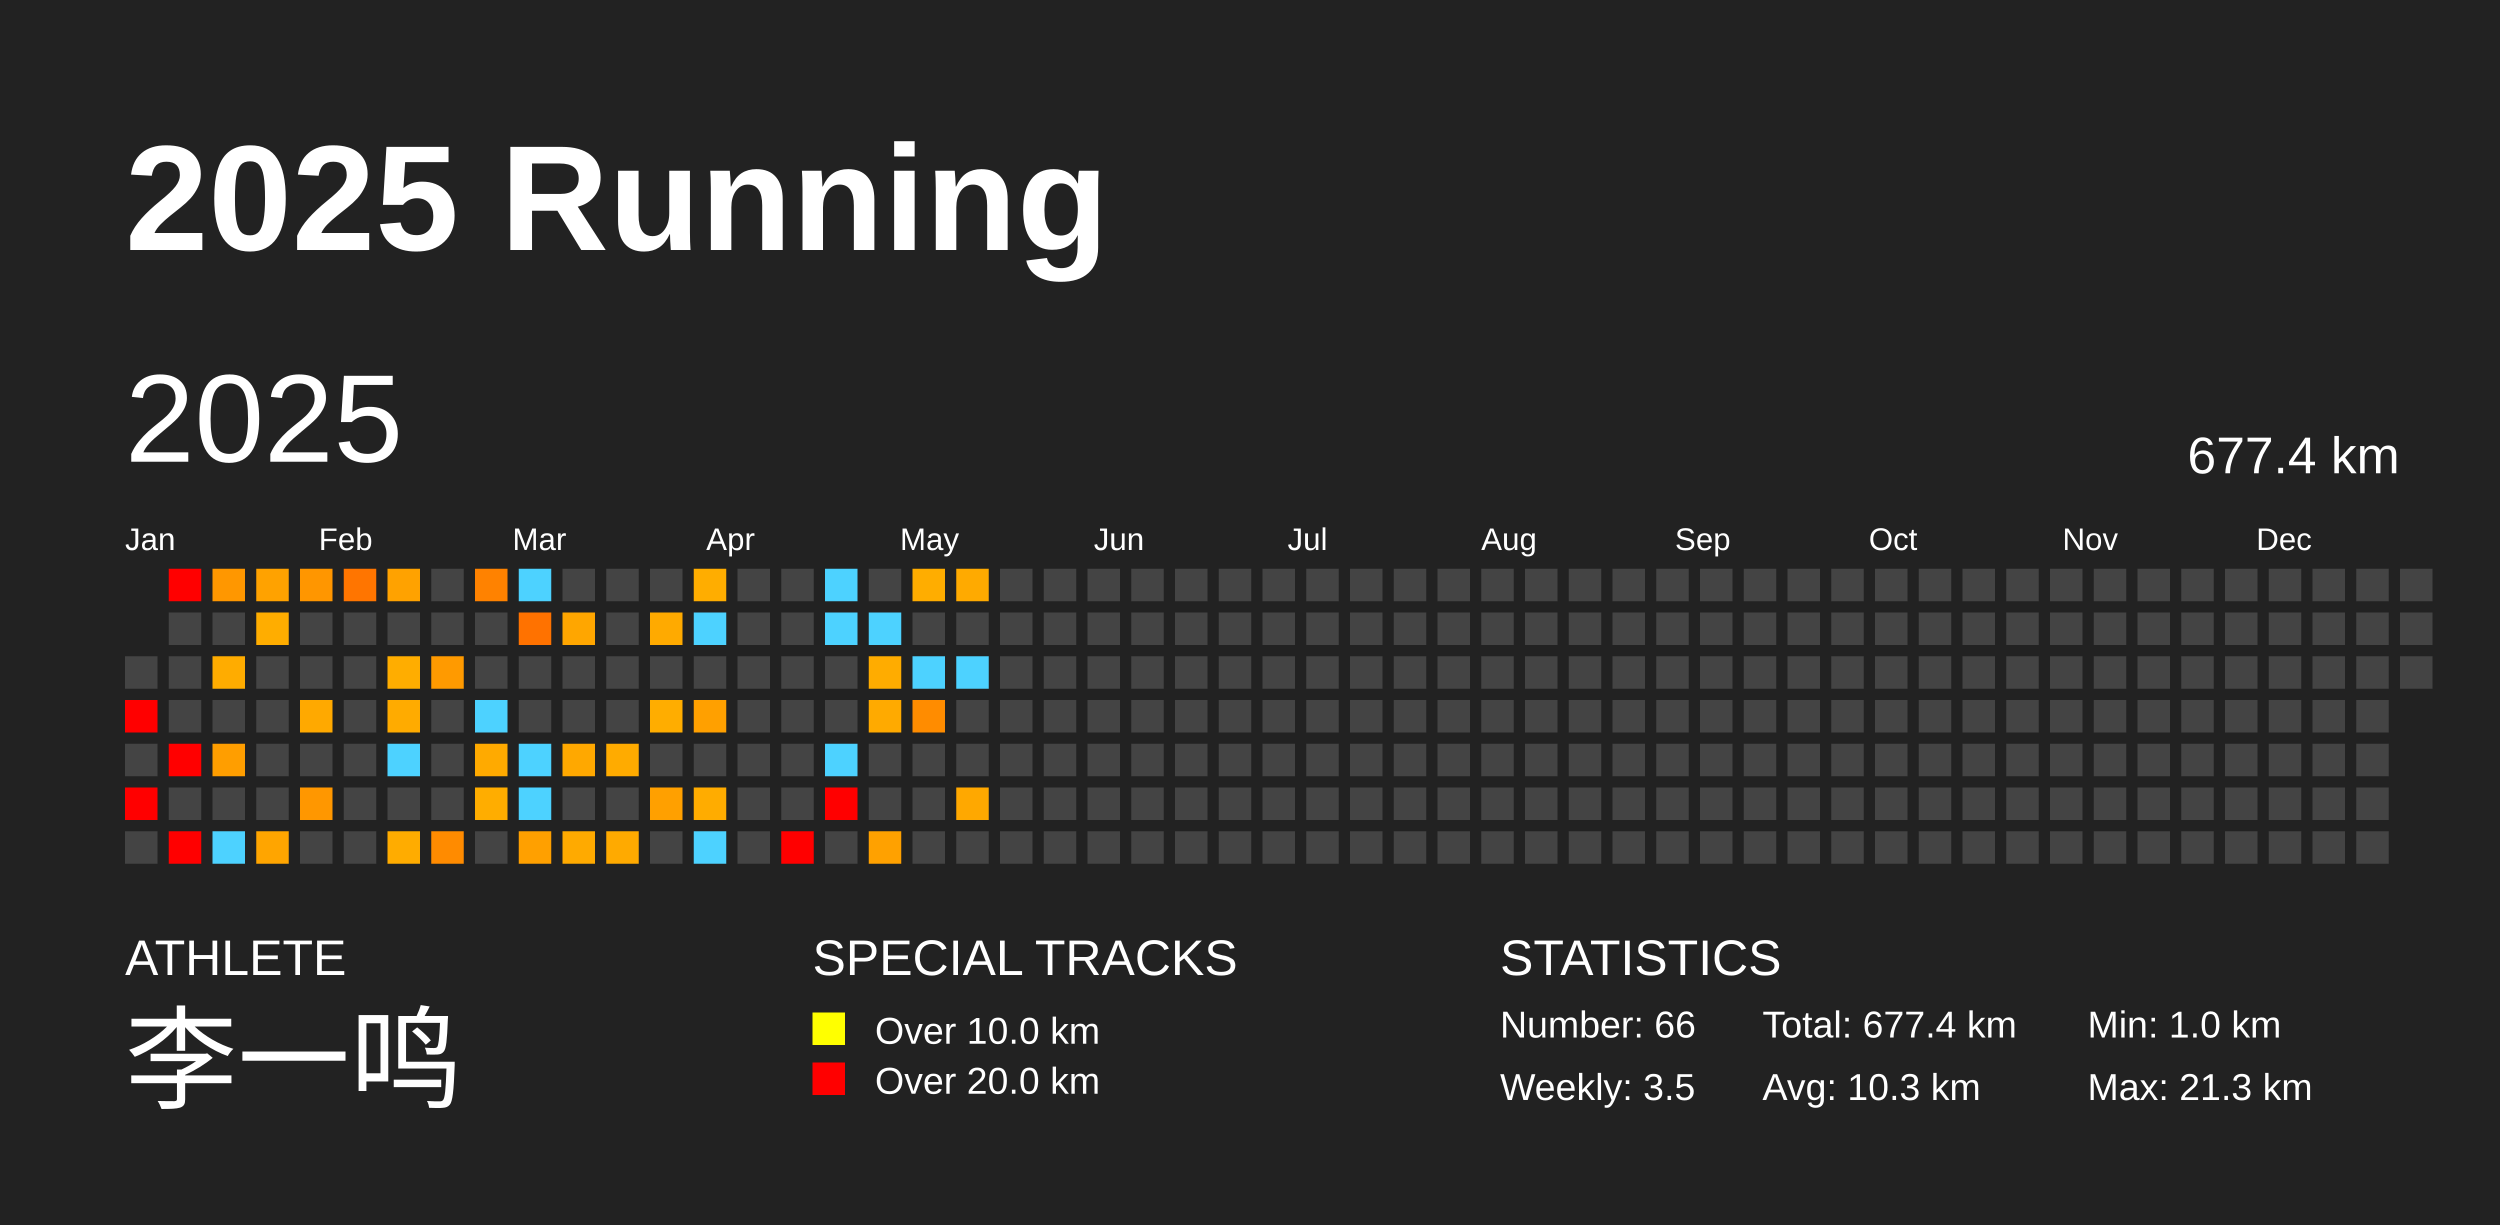
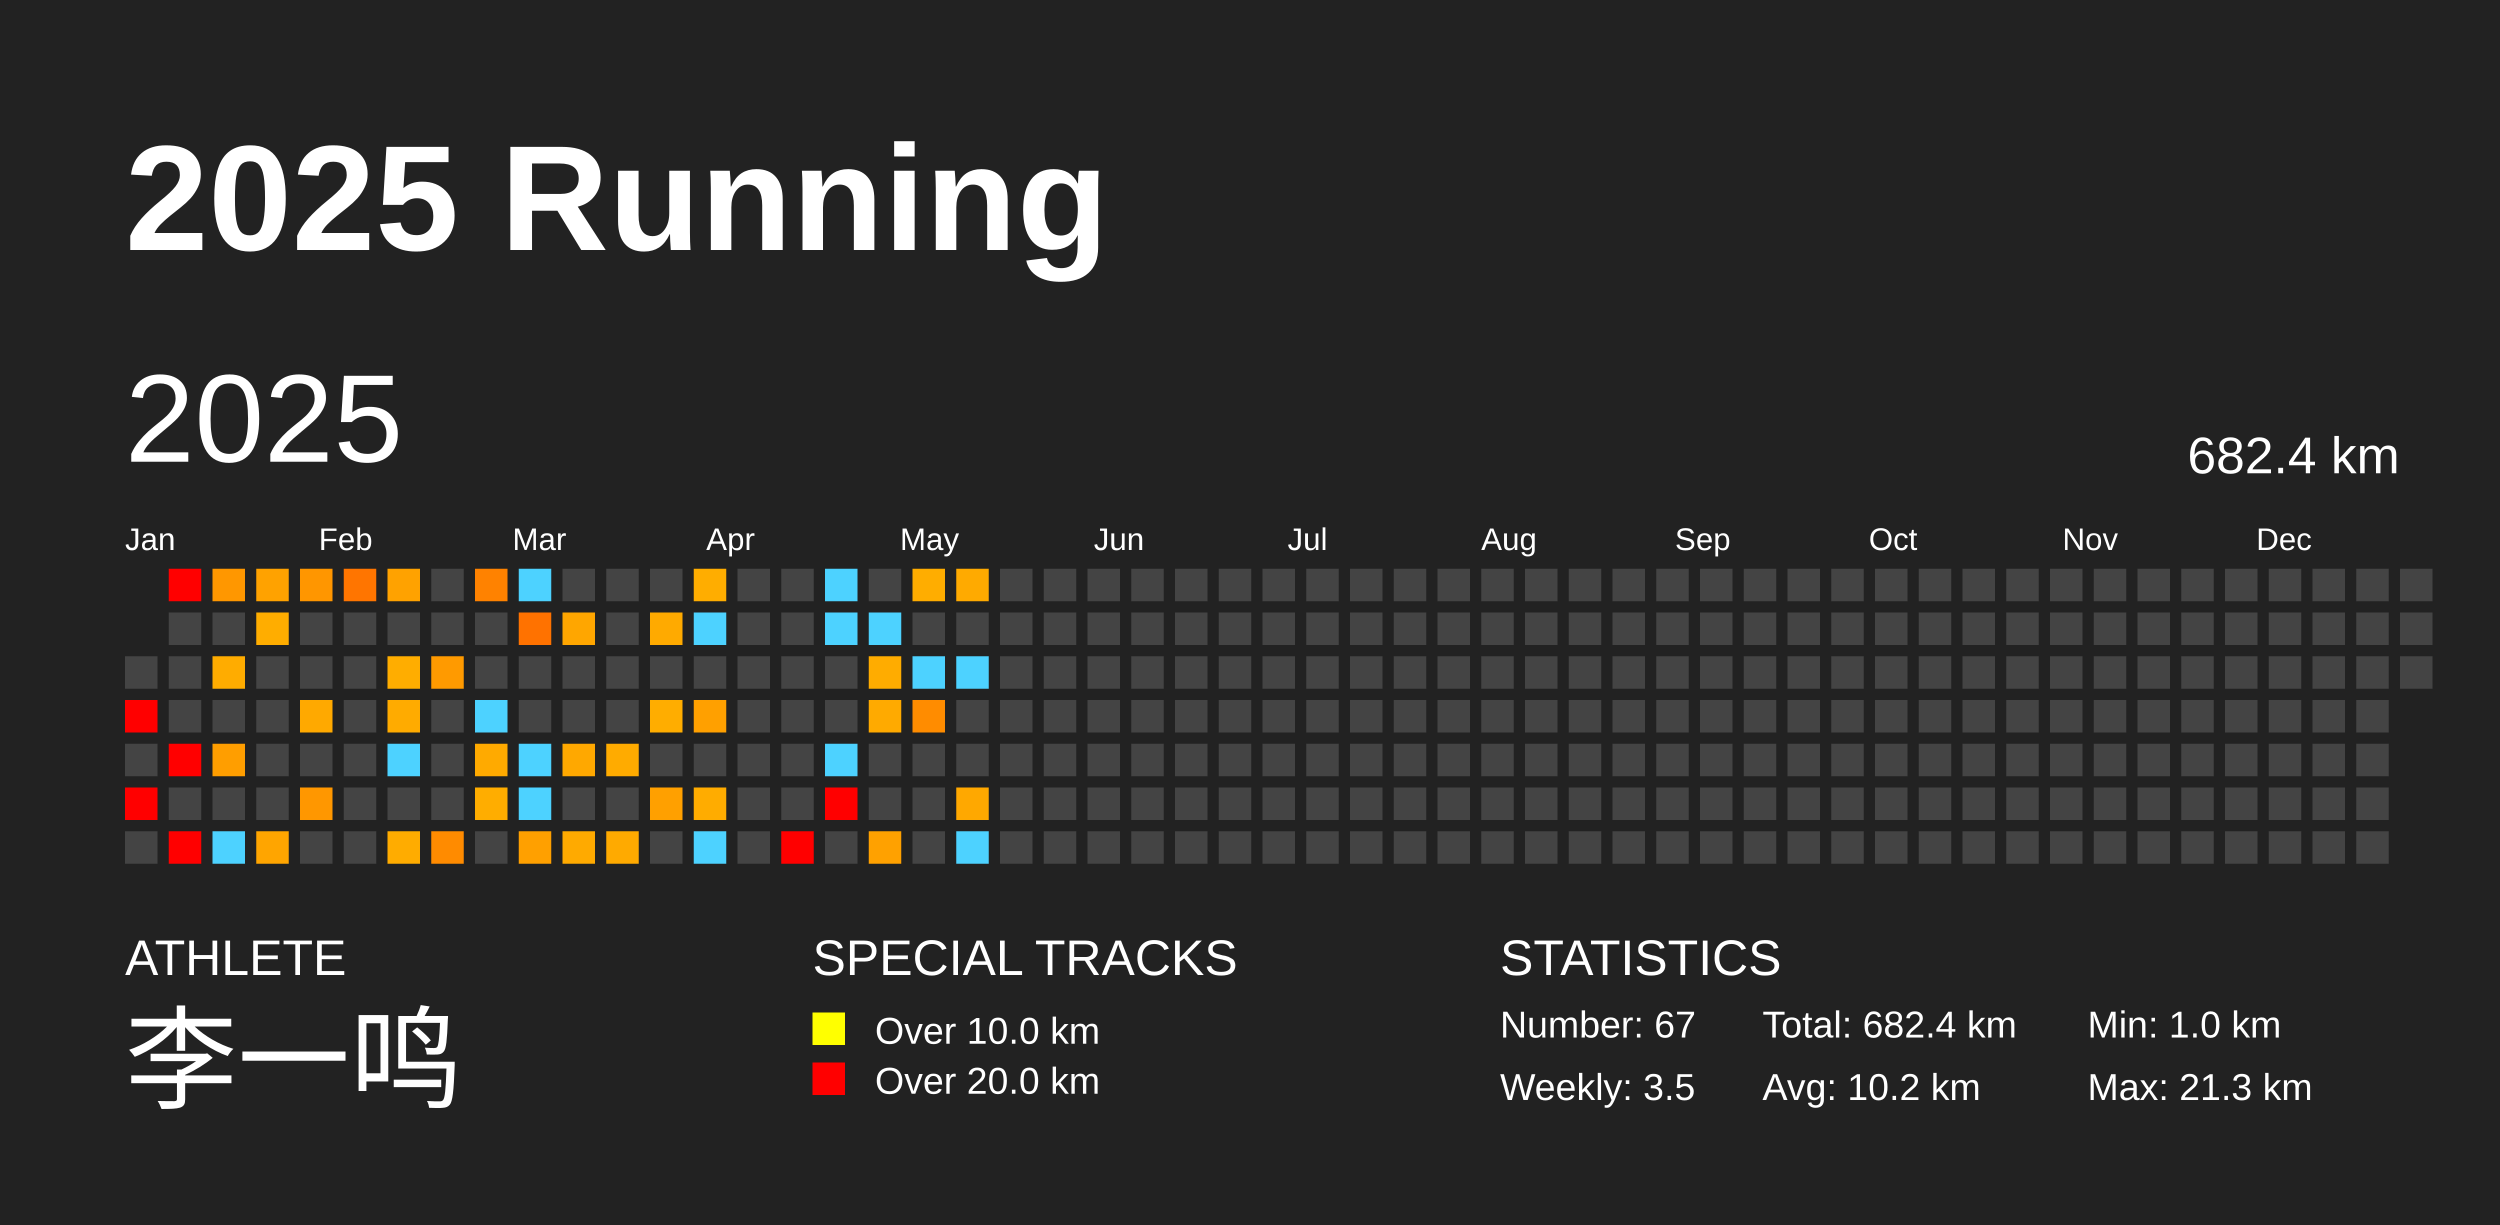
<svg xmlns="http://www.w3.org/2000/svg" baseProfile="full" height="98mm" version="1.1" viewBox="0,0,200,98" width="200mm">
  <defs />
  <rect fill="#222222" height="98" width="200" x="0" y="0" />
  <text fill="#FFFFFF" style="font-size:12px; font-family:Arial; font-weight:bold;" x="10" y="20">2025 Running</text>
  <text fill="#FFFFFF" style="font-size:4px; font-family:Arial" x="10" y="78">ATHLETE</text>
  <text fill="#FFFFFF" style="font-size:9px; font-family:Arial" x="10" y="88">李一鸣</text>
  <text fill="#FFFFFF" style="font-size:4px; font-family:Arial" x="65" y="78">SPECIAL TRACKS</text>
  <rect fill="yellow" height="2.6" width="2.6" x="65" y="81" />
  <text fill="#FFFFFF" style="font-size:3px; font-family:Arial" x="70" y="83.5">Over 10.0 km</text>
  <rect fill="red" height="2.6" width="2.6" x="65" y="85" />
  <text fill="#FFFFFF" style="font-size:3px; font-family:Arial" x="70" y="87.5">Over 20.0 km</text>
  <text fill="#FFFFFF" style="font-size:4px; font-family:Arial" x="120" y="78">STATISTICS</text>
-   <text fill="#FFFFFF" style="font-size:3px; font-family:Arial" x="120" y="83">Number: 66</text>
+   <text fill="#FFFFFF" style="font-size:3px; font-family:Arial" x="120" y="83">Number: 67</text>
  <text fill="#FFFFFF" style="font-size:3px; font-family:Arial" x="120" y="88">Weekly: 3.5</text>
-   <text fill="#FFFFFF" style="font-size:3px; font-family:Arial" x="141" y="83">Total: 677.4 km</text>
-   <text fill="#FFFFFF" style="font-size:3px; font-family:Arial" x="141" y="88">Avg: 10.3 km</text>
+   <text fill="#FFFFFF" style="font-size:3px; font-family:Arial" x="141" y="83">Total: 682.4 km</text>
+   <text fill="#FFFFFF" style="font-size:3px; font-family:Arial" x="141" y="88">Avg: 10.2 km</text>
  <text fill="#FFFFFF" style="font-size:3px; font-family:Arial" x="167" y="83">Min: 1.0 km</text>
  <text fill="#FFFFFF" style="font-size:3px; font-family:Arial" x="167" y="88">Max: 21.3 km</text>
  <text dominant-baseline="hanging" fill="#FFFFFF" style="font-size:10.0px; font-family:Arial;" x="10" y="30">2025</text>
-   <text dominant-baseline="hanging" fill="#FFFFFF" style="font-size:4.125px; font-family:Arial;" x="175" y="35">677.4 km</text>
+   <text dominant-baseline="hanging" fill="#FFFFFF" style="font-size:4.125px; font-family:Arial;" x="175" y="35">682.4 km</text>
  <text fill="#FFFFFF" style="font-size:2.5px; font-family:Arial" x="10.0" y="44">Jan</text>
  <text fill="#FFFFFF" style="font-size:2.5px; font-family:Arial" x="25.5" y="44">Feb</text>
  <text fill="#FFFFFF" style="font-size:2.5px; font-family:Arial" x="41.0" y="44">Mar</text>
  <text fill="#FFFFFF" style="font-size:2.5px; font-family:Arial" x="56.5" y="44">Apr</text>
  <text fill="#FFFFFF" style="font-size:2.5px; font-family:Arial" x="72.0" y="44">May</text>
  <text fill="#FFFFFF" style="font-size:2.5px; font-family:Arial" x="87.5" y="44">Jun</text>
  <text fill="#FFFFFF" style="font-size:2.5px; font-family:Arial" x="103.0" y="44">Jul</text>
  <text fill="#FFFFFF" style="font-size:2.5px; font-family:Arial" x="118.5" y="44">Aug</text>
  <text fill="#FFFFFF" style="font-size:2.5px; font-family:Arial" x="134.0" y="44">Sep</text>
  <text fill="#FFFFFF" style="font-size:2.5px; font-family:Arial" x="149.5" y="44">Oct</text>
  <text fill="#FFFFFF" style="font-size:2.5px; font-family:Arial" x="165.0" y="44">Nov</text>
  <text fill="#FFFFFF" style="font-size:2.5px; font-family:Arial" x="180.5" y="44">Dec</text>
  <rect fill="#444444" height="2.6" width="2.6" x="10.0" y="52.5" />
  <rect fill="red" height="2.6" width="2.6" x="10.0" y="56.0" />
  <rect fill="#444444" height="2.6" width="2.6" x="10.0" y="59.5" />
  <rect fill="red" height="2.6" width="2.6" x="10.0" y="63.0" />
  <rect fill="#444444" height="2.6" width="2.6" x="10.0" y="66.5" />
  <rect fill="red" height="2.6" width="2.6" x="13.5" y="45.5" />
  <rect fill="#444444" height="2.6" width="2.6" x="13.5" y="49.0" />
  <rect fill="#444444" height="2.6" width="2.6" x="13.5" y="52.5" />
  <rect fill="#444444" height="2.6" width="2.6" x="13.5" y="56.0" />
  <rect fill="red" height="2.6" width="2.6" x="13.5" y="59.5" />
  <rect fill="#444444" height="2.6" width="2.6" x="13.5" y="63.0" />
  <rect fill="red" height="2.6" width="2.6" x="13.5" y="66.5" />
  <rect fill="#ff9700" height="2.6" width="2.6" x="17.0" y="45.5" />
  <rect fill="#444444" height="2.6" width="2.6" x="17.0" y="49.0" />
  <rect fill="#ffac00" height="2.6" width="2.6" x="17.0" y="52.5" />
  <rect fill="#444444" height="2.6" width="2.6" x="17.0" y="56.0" />
  <rect fill="#ff9e00" height="2.6" width="2.6" x="17.0" y="59.5" />
  <rect fill="#444444" height="2.6" width="2.6" x="17.0" y="63.0" />
  <rect fill="#4dd2ff" height="2.6" width="2.6" x="17.0" y="66.5" />
  <rect fill="#ffa200" height="2.6" width="2.6" x="20.5" y="45.5" />
  <rect fill="#ffad00" height="2.6" width="2.6" x="20.5" y="49.0" />
  <rect fill="#444444" height="2.6" width="2.6" x="20.5" y="52.5" />
  <rect fill="#444444" height="2.6" width="2.6" x="20.5" y="56.0" />
  <rect fill="#444444" height="2.6" width="2.6" x="20.5" y="59.5" />
  <rect fill="#444444" height="2.6" width="2.6" x="20.5" y="63.0" />
  <rect fill="#ffa500" height="2.6" width="2.6" x="20.5" y="66.5" />
  <rect fill="#ff9600" height="2.6" width="2.6" x="24.0" y="45.5" />
  <rect fill="#444444" height="2.6" width="2.6" x="24.0" y="49.0" />
  <rect fill="#444444" height="2.6" width="2.6" x="24.0" y="52.5" />
  <rect fill="#ffa900" height="2.6" width="2.6" x="24.0" y="56.0" />
  <rect fill="#444444" height="2.6" width="2.6" x="24.0" y="59.5" />
  <rect fill="#ff9700" height="2.6" width="2.6" x="24.0" y="63.0" />
  <rect fill="#444444" height="2.6" width="2.6" x="24.0" y="66.5" />
  <rect fill="#ff7500" height="2.6" width="2.6" x="27.5" y="45.5" />
  <rect fill="#444444" height="2.6" width="2.6" x="27.5" y="49.0" />
  <rect fill="#444444" height="2.6" width="2.6" x="27.5" y="52.5" />
  <rect fill="#444444" height="2.6" width="2.6" x="27.5" y="56.0" />
  <rect fill="#444444" height="2.6" width="2.6" x="27.5" y="59.5" />
  <rect fill="#444444" height="2.6" width="2.6" x="27.5" y="63.0" />
  <rect fill="#444444" height="2.6" width="2.6" x="27.5" y="66.5" />
  <rect fill="#ffa200" height="2.6" width="2.6" x="31.0" y="45.5" />
  <rect fill="#444444" height="2.6" width="2.6" x="31.0" y="49.0" />
  <rect fill="#ffad00" height="2.6" width="2.6" x="31.0" y="52.5" />
  <rect fill="#ffab00" height="2.6" width="2.6" x="31.0" y="56.0" />
  <rect fill="#4dd2ff" height="2.6" width="2.6" x="31.0" y="59.5" />
  <rect fill="#444444" height="2.6" width="2.6" x="31.0" y="63.0" />
  <rect fill="#ffac00" height="2.6" width="2.6" x="31.0" y="66.5" />
  <rect fill="#444444" height="2.6" width="2.6" x="34.5" y="45.5" />
  <rect fill="#444444" height="2.6" width="2.6" x="34.5" y="49.0" />
  <rect fill="#ff9a00" height="2.6" width="2.6" x="34.5" y="52.5" />
  <rect fill="#444444" height="2.6" width="2.6" x="34.5" y="56.0" />
  <rect fill="#444444" height="2.6" width="2.6" x="34.5" y="59.5" />
  <rect fill="#444444" height="2.6" width="2.6" x="34.5" y="63.0" />
  <rect fill="#ff8b00" height="2.6" width="2.6" x="34.5" y="66.5" />
  <rect fill="#ff8200" height="2.6" width="2.6" x="38.0" y="45.5" />
  <rect fill="#444444" height="2.6" width="2.6" x="38.0" y="49.0" />
  <rect fill="#444444" height="2.6" width="2.6" x="38.0" y="52.5" />
  <rect fill="#4dd2ff" height="2.6" width="2.6" x="38.0" y="56.0" />
  <rect fill="#ffaa00" height="2.6" width="2.6" x="38.0" y="59.5" />
  <rect fill="#ffad00" height="2.6" width="2.6" x="38.0" y="63.0" />
  <rect fill="#444444" height="2.6" width="2.6" x="38.0" y="66.5" />
  <rect fill="#4dd2ff" height="2.6" width="2.6" x="41.5" y="45.5" />
  <rect fill="#ff7200" height="2.6" width="2.6" x="41.5" y="49.0" />
  <rect fill="#444444" height="2.6" width="2.6" x="41.5" y="52.5" />
  <rect fill="#444444" height="2.6" width="2.6" x="41.5" y="56.0" />
  <rect fill="#4dd2ff" height="2.6" width="2.6" x="41.5" y="59.5" />
  <rect fill="#4dd2ff" height="2.6" width="2.6" x="41.5" y="63.0" />
  <rect fill="#ffa000" height="2.6" width="2.6" x="41.5" y="66.5" />
  <rect fill="#444444" height="2.6" width="2.6" x="45.0" y="45.5" />
  <rect fill="#ffa600" height="2.6" width="2.6" x="45.0" y="49.0" />
  <rect fill="#444444" height="2.6" width="2.6" x="45.0" y="52.5" />
  <rect fill="#444444" height="2.6" width="2.6" x="45.0" y="56.0" />
  <rect fill="#ffa800" height="2.6" width="2.6" x="45.0" y="59.5" />
  <rect fill="#444444" height="2.6" width="2.6" x="45.0" y="63.0" />
  <rect fill="#ffaa00" height="2.6" width="2.6" x="45.0" y="66.5" />
  <rect fill="#444444" height="2.6" width="2.6" x="48.5" y="45.5" />
  <rect fill="#444444" height="2.6" width="2.6" x="48.5" y="49.0" />
  <rect fill="#444444" height="2.6" width="2.6" x="48.5" y="52.5" />
  <rect fill="#444444" height="2.6" width="2.6" x="48.5" y="56.0" />
  <rect fill="#ffab00" height="2.6" width="2.6" x="48.5" y="59.5" />
  <rect fill="#444444" height="2.6" width="2.6" x="48.5" y="63.0" />
  <rect fill="#ffaa00" height="2.6" width="2.6" x="48.5" y="66.5" />
  <rect fill="#444444" height="2.6" width="2.6" x="52.0" y="45.5" />
  <rect fill="#ffaa00" height="2.6" width="2.6" x="52.0" y="49.0" />
  <rect fill="#444444" height="2.6" width="2.6" x="52.0" y="52.5" />
  <rect fill="#ffad00" height="2.6" width="2.6" x="52.0" y="56.0" />
  <rect fill="#444444" height="2.6" width="2.6" x="52.0" y="59.5" />
  <rect fill="#ffa000" height="2.6" width="2.6" x="52.0" y="63.0" />
  <rect fill="#444444" height="2.6" width="2.6" x="52.0" y="66.5" />
  <rect fill="#ffad00" height="2.6" width="2.6" x="55.5" y="45.5" />
  <rect fill="#4dd2ff" height="2.6" width="2.6" x="55.5" y="49.0" />
  <rect fill="#444444" height="2.6" width="2.6" x="55.5" y="52.5" />
  <rect fill="#ffa000" height="2.6" width="2.6" x="55.5" y="56.0" />
  <rect fill="#444444" height="2.6" width="2.6" x="55.5" y="59.5" />
  <rect fill="#ffac00" height="2.6" width="2.6" x="55.5" y="63.0" />
  <rect fill="#4dd2ff" height="2.6" width="2.6" x="55.5" y="66.5" />
  <rect fill="#444444" height="2.6" width="2.6" x="59.0" y="45.5" />
  <rect fill="#444444" height="2.6" width="2.6" x="59.0" y="49.0" />
  <rect fill="#444444" height="2.6" width="2.6" x="59.0" y="52.5" />
  <rect fill="#444444" height="2.6" width="2.6" x="59.0" y="56.0" />
  <rect fill="#444444" height="2.6" width="2.6" x="59.0" y="59.5" />
  <rect fill="#444444" height="2.6" width="2.6" x="59.0" y="63.0" />
  <rect fill="#444444" height="2.6" width="2.6" x="59.0" y="66.5" />
  <rect fill="#444444" height="2.6" width="2.6" x="62.5" y="45.5" />
  <rect fill="#444444" height="2.6" width="2.6" x="62.5" y="49.0" />
  <rect fill="#444444" height="2.6" width="2.6" x="62.5" y="52.5" />
  <rect fill="#444444" height="2.6" width="2.6" x="62.5" y="56.0" />
  <rect fill="#444444" height="2.6" width="2.6" x="62.5" y="59.5" />
  <rect fill="#444444" height="2.6" width="2.6" x="62.5" y="63.0" />
  <rect fill="red" height="2.6" width="2.6" x="62.5" y="66.5" />
  <rect fill="#4dd2ff" height="2.6" width="2.6" x="66.0" y="45.5" />
  <rect fill="#4dd2ff" height="2.6" width="2.6" x="66.0" y="49.0" />
  <rect fill="#444444" height="2.6" width="2.6" x="66.0" y="52.5" />
  <rect fill="#444444" height="2.6" width="2.6" x="66.0" y="56.0" />
  <rect fill="#4dd2ff" height="2.6" width="2.6" x="66.0" y="59.5" />
  <rect fill="red" height="2.6" width="2.6" x="66.0" y="63.0" />
  <rect fill="#444444" height="2.6" width="2.6" x="66.0" y="66.5" />
  <rect fill="#444444" height="2.6" width="2.6" x="69.5" y="45.5" />
  <rect fill="#4dd2ff" height="2.6" width="2.6" x="69.5" y="49.0" />
  <rect fill="#ffac00" height="2.6" width="2.6" x="69.5" y="52.5" />
  <rect fill="#ffaa00" height="2.6" width="2.6" x="69.5" y="56.0" />
  <rect fill="#444444" height="2.6" width="2.6" x="69.5" y="59.5" />
  <rect fill="#444444" height="2.6" width="2.6" x="69.5" y="63.0" />
  <rect fill="#ffa100" height="2.6" width="2.6" x="69.5" y="66.5" />
  <rect fill="#ffad00" height="2.6" width="2.6" x="73.0" y="45.5" />
  <rect fill="#444444" height="2.6" width="2.6" x="73.0" y="49.0" />
  <rect fill="#4dd2ff" height="2.6" width="2.6" x="73.0" y="52.5" />
  <rect fill="#ff8c00" height="2.6" width="2.6" x="73.0" y="56.0" />
  <rect fill="#444444" height="2.6" width="2.6" x="73.0" y="59.5" />
  <rect fill="#444444" height="2.6" width="2.6" x="73.0" y="63.0" />
  <rect fill="#444444" height="2.6" width="2.6" x="73.0" y="66.5" />
  <rect fill="#ffaa00" height="2.6" width="2.6" x="76.5" y="45.5" />
  <rect fill="#444444" height="2.6" width="2.6" x="76.5" y="49.0" />
  <rect fill="#4dd2ff" height="2.6" width="2.6" x="76.5" y="52.5" />
  <rect fill="#444444" height="2.6" width="2.6" x="76.5" y="56.0" />
  <rect fill="#444444" height="2.6" width="2.6" x="76.5" y="59.5" />
  <rect fill="#ffa800" height="2.6" width="2.6" x="76.5" y="63.0" />
-   <rect fill="#444444" height="2.6" width="2.6" x="76.5" y="66.5" />
+   <rect fill="#4dd2ff" height="2.6" width="2.6" x="76.5" y="66.5" />
  <rect fill="#444444" height="2.6" width="2.6" x="80.0" y="45.5" />
  <rect fill="#444444" height="2.6" width="2.6" x="80.0" y="49.0" />
  <rect fill="#444444" height="2.6" width="2.6" x="80.0" y="52.5" />
  <rect fill="#444444" height="2.6" width="2.6" x="80.0" y="56.0" />
  <rect fill="#444444" height="2.6" width="2.6" x="80.0" y="59.5" />
  <rect fill="#444444" height="2.6" width="2.6" x="80.0" y="63.0" />
  <rect fill="#444444" height="2.6" width="2.6" x="80.0" y="66.5" />
  <rect fill="#444444" height="2.6" width="2.6" x="83.5" y="45.5" />
  <rect fill="#444444" height="2.6" width="2.6" x="83.5" y="49.0" />
  <rect fill="#444444" height="2.6" width="2.6" x="83.5" y="52.5" />
  <rect fill="#444444" height="2.6" width="2.6" x="83.5" y="56.0" />
  <rect fill="#444444" height="2.6" width="2.6" x="83.5" y="59.5" />
  <rect fill="#444444" height="2.6" width="2.6" x="83.5" y="63.0" />
  <rect fill="#444444" height="2.6" width="2.6" x="83.5" y="66.5" />
  <rect fill="#444444" height="2.6" width="2.6" x="87.0" y="45.5" />
  <rect fill="#444444" height="2.6" width="2.6" x="87.0" y="49.0" />
  <rect fill="#444444" height="2.6" width="2.6" x="87.0" y="52.5" />
  <rect fill="#444444" height="2.6" width="2.6" x="87.0" y="56.0" />
  <rect fill="#444444" height="2.6" width="2.6" x="87.0" y="59.5" />
  <rect fill="#444444" height="2.6" width="2.6" x="87.0" y="63.0" />
  <rect fill="#444444" height="2.6" width="2.6" x="87.0" y="66.5" />
  <rect fill="#444444" height="2.6" width="2.6" x="90.5" y="45.5" />
  <rect fill="#444444" height="2.6" width="2.6" x="90.5" y="49.0" />
  <rect fill="#444444" height="2.6" width="2.6" x="90.5" y="52.5" />
  <rect fill="#444444" height="2.6" width="2.6" x="90.5" y="56.0" />
  <rect fill="#444444" height="2.6" width="2.6" x="90.5" y="59.5" />
  <rect fill="#444444" height="2.6" width="2.6" x="90.5" y="63.0" />
  <rect fill="#444444" height="2.6" width="2.6" x="90.5" y="66.5" />
  <rect fill="#444444" height="2.6" width="2.6" x="94.0" y="45.5" />
  <rect fill="#444444" height="2.6" width="2.6" x="94.0" y="49.0" />
  <rect fill="#444444" height="2.6" width="2.6" x="94.0" y="52.5" />
  <rect fill="#444444" height="2.6" width="2.6" x="94.0" y="56.0" />
  <rect fill="#444444" height="2.6" width="2.6" x="94.0" y="59.5" />
  <rect fill="#444444" height="2.6" width="2.6" x="94.0" y="63.0" />
  <rect fill="#444444" height="2.6" width="2.6" x="94.0" y="66.5" />
  <rect fill="#444444" height="2.6" width="2.6" x="97.5" y="45.5" />
  <rect fill="#444444" height="2.6" width="2.6" x="97.5" y="49.0" />
  <rect fill="#444444" height="2.6" width="2.6" x="97.5" y="52.5" />
  <rect fill="#444444" height="2.6" width="2.6" x="97.5" y="56.0" />
  <rect fill="#444444" height="2.6" width="2.6" x="97.5" y="59.5" />
  <rect fill="#444444" height="2.6" width="2.6" x="97.5" y="63.0" />
  <rect fill="#444444" height="2.6" width="2.6" x="97.5" y="66.5" />
  <rect fill="#444444" height="2.6" width="2.6" x="101.0" y="45.5" />
  <rect fill="#444444" height="2.6" width="2.6" x="101.0" y="49.0" />
  <rect fill="#444444" height="2.6" width="2.6" x="101.0" y="52.5" />
  <rect fill="#444444" height="2.6" width="2.6" x="101.0" y="56.0" />
  <rect fill="#444444" height="2.6" width="2.6" x="101.0" y="59.5" />
  <rect fill="#444444" height="2.6" width="2.6" x="101.0" y="63.0" />
  <rect fill="#444444" height="2.6" width="2.6" x="101.0" y="66.5" />
  <rect fill="#444444" height="2.6" width="2.6" x="104.5" y="45.5" />
  <rect fill="#444444" height="2.6" width="2.6" x="104.5" y="49.0" />
  <rect fill="#444444" height="2.6" width="2.6" x="104.5" y="52.5" />
  <rect fill="#444444" height="2.6" width="2.6" x="104.5" y="56.0" />
  <rect fill="#444444" height="2.6" width="2.6" x="104.5" y="59.5" />
  <rect fill="#444444" height="2.6" width="2.6" x="104.5" y="63.0" />
  <rect fill="#444444" height="2.6" width="2.6" x="104.5" y="66.5" />
  <rect fill="#444444" height="2.6" width="2.6" x="108.0" y="45.5" />
  <rect fill="#444444" height="2.6" width="2.6" x="108.0" y="49.0" />
  <rect fill="#444444" height="2.6" width="2.6" x="108.0" y="52.5" />
  <rect fill="#444444" height="2.6" width="2.6" x="108.0" y="56.0" />
  <rect fill="#444444" height="2.6" width="2.6" x="108.0" y="59.5" />
  <rect fill="#444444" height="2.6" width="2.6" x="108.0" y="63.0" />
  <rect fill="#444444" height="2.6" width="2.6" x="108.0" y="66.5" />
  <rect fill="#444444" height="2.6" width="2.6" x="111.5" y="45.5" />
  <rect fill="#444444" height="2.6" width="2.6" x="111.5" y="49.0" />
  <rect fill="#444444" height="2.6" width="2.6" x="111.5" y="52.5" />
  <rect fill="#444444" height="2.6" width="2.6" x="111.5" y="56.0" />
  <rect fill="#444444" height="2.6" width="2.6" x="111.5" y="59.5" />
  <rect fill="#444444" height="2.6" width="2.6" x="111.5" y="63.0" />
  <rect fill="#444444" height="2.6" width="2.6" x="111.5" y="66.5" />
  <rect fill="#444444" height="2.6" width="2.6" x="115.0" y="45.5" />
  <rect fill="#444444" height="2.6" width="2.6" x="115.0" y="49.0" />
  <rect fill="#444444" height="2.6" width="2.6" x="115.0" y="52.5" />
  <rect fill="#444444" height="2.6" width="2.6" x="115.0" y="56.0" />
  <rect fill="#444444" height="2.6" width="2.6" x="115.0" y="59.5" />
  <rect fill="#444444" height="2.6" width="2.6" x="115.0" y="63.0" />
  <rect fill="#444444" height="2.6" width="2.6" x="115.0" y="66.5" />
  <rect fill="#444444" height="2.6" width="2.6" x="118.5" y="45.5" />
  <rect fill="#444444" height="2.6" width="2.6" x="118.5" y="49.0" />
  <rect fill="#444444" height="2.6" width="2.6" x="118.5" y="52.5" />
  <rect fill="#444444" height="2.6" width="2.6" x="118.5" y="56.0" />
  <rect fill="#444444" height="2.6" width="2.6" x="118.5" y="59.5" />
  <rect fill="#444444" height="2.6" width="2.6" x="118.5" y="63.0" />
  <rect fill="#444444" height="2.6" width="2.6" x="118.5" y="66.5" />
  <rect fill="#444444" height="2.6" width="2.6" x="122.0" y="45.5" />
  <rect fill="#444444" height="2.6" width="2.6" x="122.0" y="49.0" />
  <rect fill="#444444" height="2.6" width="2.6" x="122.0" y="52.5" />
  <rect fill="#444444" height="2.6" width="2.6" x="122.0" y="56.0" />
  <rect fill="#444444" height="2.6" width="2.6" x="122.0" y="59.5" />
  <rect fill="#444444" height="2.6" width="2.6" x="122.0" y="63.0" />
  <rect fill="#444444" height="2.6" width="2.6" x="122.0" y="66.5" />
  <rect fill="#444444" height="2.6" width="2.6" x="125.5" y="45.5" />
  <rect fill="#444444" height="2.6" width="2.6" x="125.5" y="49.0" />
  <rect fill="#444444" height="2.6" width="2.6" x="125.5" y="52.5" />
  <rect fill="#444444" height="2.6" width="2.6" x="125.5" y="56.0" />
  <rect fill="#444444" height="2.6" width="2.6" x="125.5" y="59.5" />
  <rect fill="#444444" height="2.6" width="2.6" x="125.5" y="63.0" />
  <rect fill="#444444" height="2.6" width="2.6" x="125.5" y="66.5" />
  <rect fill="#444444" height="2.6" width="2.6" x="129.0" y="45.5" />
  <rect fill="#444444" height="2.6" width="2.6" x="129.0" y="49.0" />
  <rect fill="#444444" height="2.6" width="2.6" x="129.0" y="52.5" />
  <rect fill="#444444" height="2.6" width="2.6" x="129.0" y="56.0" />
  <rect fill="#444444" height="2.6" width="2.6" x="129.0" y="59.5" />
  <rect fill="#444444" height="2.6" width="2.6" x="129.0" y="63.0" />
  <rect fill="#444444" height="2.6" width="2.6" x="129.0" y="66.5" />
  <rect fill="#444444" height="2.6" width="2.6" x="132.5" y="45.5" />
  <rect fill="#444444" height="2.6" width="2.6" x="132.5" y="49.0" />
  <rect fill="#444444" height="2.6" width="2.6" x="132.5" y="52.5" />
  <rect fill="#444444" height="2.6" width="2.6" x="132.5" y="56.0" />
  <rect fill="#444444" height="2.6" width="2.6" x="132.5" y="59.5" />
  <rect fill="#444444" height="2.6" width="2.6" x="132.5" y="63.0" />
  <rect fill="#444444" height="2.6" width="2.6" x="132.5" y="66.5" />
  <rect fill="#444444" height="2.6" width="2.6" x="136.0" y="45.5" />
  <rect fill="#444444" height="2.6" width="2.6" x="136.0" y="49.0" />
  <rect fill="#444444" height="2.6" width="2.6" x="136.0" y="52.5" />
  <rect fill="#444444" height="2.6" width="2.6" x="136.0" y="56.0" />
  <rect fill="#444444" height="2.6" width="2.6" x="136.0" y="59.5" />
  <rect fill="#444444" height="2.6" width="2.6" x="136.0" y="63.0" />
  <rect fill="#444444" height="2.6" width="2.6" x="136.0" y="66.5" />
  <rect fill="#444444" height="2.6" width="2.6" x="139.5" y="45.5" />
  <rect fill="#444444" height="2.6" width="2.6" x="139.5" y="49.0" />
  <rect fill="#444444" height="2.6" width="2.6" x="139.5" y="52.5" />
  <rect fill="#444444" height="2.6" width="2.6" x="139.5" y="56.0" />
  <rect fill="#444444" height="2.6" width="2.6" x="139.5" y="59.5" />
  <rect fill="#444444" height="2.6" width="2.6" x="139.5" y="63.0" />
  <rect fill="#444444" height="2.6" width="2.6" x="139.5" y="66.5" />
  <rect fill="#444444" height="2.6" width="2.6" x="143.0" y="45.5" />
  <rect fill="#444444" height="2.6" width="2.6" x="143.0" y="49.0" />
  <rect fill="#444444" height="2.6" width="2.6" x="143.0" y="52.5" />
  <rect fill="#444444" height="2.6" width="2.6" x="143.0" y="56.0" />
  <rect fill="#444444" height="2.6" width="2.6" x="143.0" y="59.5" />
  <rect fill="#444444" height="2.6" width="2.6" x="143.0" y="63.0" />
  <rect fill="#444444" height="2.6" width="2.6" x="143.0" y="66.5" />
  <rect fill="#444444" height="2.6" width="2.6" x="146.5" y="45.5" />
  <rect fill="#444444" height="2.6" width="2.6" x="146.5" y="49.0" />
  <rect fill="#444444" height="2.6" width="2.6" x="146.5" y="52.5" />
  <rect fill="#444444" height="2.6" width="2.6" x="146.5" y="56.0" />
  <rect fill="#444444" height="2.6" width="2.6" x="146.5" y="59.5" />
  <rect fill="#444444" height="2.6" width="2.6" x="146.5" y="63.0" />
  <rect fill="#444444" height="2.6" width="2.6" x="146.5" y="66.5" />
  <rect fill="#444444" height="2.6" width="2.6" x="150.0" y="45.5" />
  <rect fill="#444444" height="2.6" width="2.6" x="150.0" y="49.0" />
  <rect fill="#444444" height="2.6" width="2.6" x="150.0" y="52.5" />
  <rect fill="#444444" height="2.6" width="2.6" x="150.0" y="56.0" />
  <rect fill="#444444" height="2.6" width="2.6" x="150.0" y="59.5" />
  <rect fill="#444444" height="2.6" width="2.6" x="150.0" y="63.0" />
  <rect fill="#444444" height="2.6" width="2.6" x="150.0" y="66.5" />
  <rect fill="#444444" height="2.6" width="2.6" x="153.5" y="45.5" />
  <rect fill="#444444" height="2.6" width="2.6" x="153.5" y="49.0" />
  <rect fill="#444444" height="2.6" width="2.6" x="153.5" y="52.5" />
  <rect fill="#444444" height="2.6" width="2.6" x="153.5" y="56.0" />
  <rect fill="#444444" height="2.6" width="2.6" x="153.5" y="59.5" />
  <rect fill="#444444" height="2.6" width="2.6" x="153.5" y="63.0" />
  <rect fill="#444444" height="2.6" width="2.6" x="153.5" y="66.5" />
  <rect fill="#444444" height="2.6" width="2.6" x="157.0" y="45.5" />
  <rect fill="#444444" height="2.6" width="2.6" x="157.0" y="49.0" />
  <rect fill="#444444" height="2.6" width="2.6" x="157.0" y="52.5" />
  <rect fill="#444444" height="2.6" width="2.6" x="157.0" y="56.0" />
  <rect fill="#444444" height="2.6" width="2.6" x="157.0" y="59.5" />
  <rect fill="#444444" height="2.6" width="2.6" x="157.0" y="63.0" />
  <rect fill="#444444" height="2.6" width="2.6" x="157.0" y="66.5" />
  <rect fill="#444444" height="2.6" width="2.6" x="160.5" y="45.5" />
  <rect fill="#444444" height="2.6" width="2.6" x="160.5" y="49.0" />
  <rect fill="#444444" height="2.6" width="2.6" x="160.5" y="52.5" />
  <rect fill="#444444" height="2.6" width="2.6" x="160.5" y="56.0" />
  <rect fill="#444444" height="2.6" width="2.6" x="160.5" y="59.5" />
  <rect fill="#444444" height="2.6" width="2.6" x="160.5" y="63.0" />
  <rect fill="#444444" height="2.6" width="2.6" x="160.5" y="66.5" />
  <rect fill="#444444" height="2.6" width="2.6" x="164.0" y="45.5" />
  <rect fill="#444444" height="2.6" width="2.6" x="164.0" y="49.0" />
  <rect fill="#444444" height="2.6" width="2.6" x="164.0" y="52.5" />
  <rect fill="#444444" height="2.6" width="2.6" x="164.0" y="56.0" />
  <rect fill="#444444" height="2.6" width="2.6" x="164.0" y="59.5" />
  <rect fill="#444444" height="2.6" width="2.6" x="164.0" y="63.0" />
  <rect fill="#444444" height="2.6" width="2.6" x="164.0" y="66.5" />
  <rect fill="#444444" height="2.6" width="2.6" x="167.5" y="45.5" />
  <rect fill="#444444" height="2.6" width="2.6" x="167.5" y="49.0" />
  <rect fill="#444444" height="2.6" width="2.6" x="167.5" y="52.5" />
  <rect fill="#444444" height="2.6" width="2.6" x="167.5" y="56.0" />
  <rect fill="#444444" height="2.6" width="2.6" x="167.5" y="59.5" />
  <rect fill="#444444" height="2.6" width="2.6" x="167.5" y="63.0" />
  <rect fill="#444444" height="2.6" width="2.6" x="167.5" y="66.5" />
  <rect fill="#444444" height="2.6" width="2.6" x="171.0" y="45.5" />
  <rect fill="#444444" height="2.6" width="2.6" x="171.0" y="49.0" />
  <rect fill="#444444" height="2.6" width="2.6" x="171.0" y="52.5" />
  <rect fill="#444444" height="2.6" width="2.6" x="171.0" y="56.0" />
  <rect fill="#444444" height="2.6" width="2.6" x="171.0" y="59.5" />
  <rect fill="#444444" height="2.6" width="2.6" x="171.0" y="63.0" />
  <rect fill="#444444" height="2.6" width="2.6" x="171.0" y="66.5" />
  <rect fill="#444444" height="2.6" width="2.6" x="174.5" y="45.5" />
  <rect fill="#444444" height="2.6" width="2.6" x="174.5" y="49.0" />
  <rect fill="#444444" height="2.6" width="2.6" x="174.5" y="52.5" />
  <rect fill="#444444" height="2.6" width="2.6" x="174.5" y="56.0" />
  <rect fill="#444444" height="2.6" width="2.6" x="174.5" y="59.5" />
  <rect fill="#444444" height="2.6" width="2.6" x="174.5" y="63.0" />
  <rect fill="#444444" height="2.6" width="2.6" x="174.5" y="66.5" />
  <rect fill="#444444" height="2.6" width="2.6" x="178.0" y="45.5" />
  <rect fill="#444444" height="2.6" width="2.6" x="178.0" y="49.0" />
  <rect fill="#444444" height="2.6" width="2.6" x="178.0" y="52.5" />
  <rect fill="#444444" height="2.6" width="2.6" x="178.0" y="56.0" />
  <rect fill="#444444" height="2.6" width="2.6" x="178.0" y="59.5" />
  <rect fill="#444444" height="2.6" width="2.6" x="178.0" y="63.0" />
  <rect fill="#444444" height="2.6" width="2.6" x="178.0" y="66.5" />
  <rect fill="#444444" height="2.6" width="2.6" x="181.5" y="45.5" />
  <rect fill="#444444" height="2.6" width="2.6" x="181.5" y="49.0" />
  <rect fill="#444444" height="2.6" width="2.6" x="181.5" y="52.5" />
  <rect fill="#444444" height="2.6" width="2.6" x="181.5" y="56.0" />
  <rect fill="#444444" height="2.6" width="2.6" x="181.5" y="59.5" />
  <rect fill="#444444" height="2.6" width="2.6" x="181.5" y="63.0" />
  <rect fill="#444444" height="2.6" width="2.6" x="181.5" y="66.5" />
  <rect fill="#444444" height="2.6" width="2.6" x="185.0" y="45.5" />
  <rect fill="#444444" height="2.6" width="2.6" x="185.0" y="49.0" />
  <rect fill="#444444" height="2.6" width="2.6" x="185.0" y="52.5" />
  <rect fill="#444444" height="2.6" width="2.6" x="185.0" y="56.0" />
  <rect fill="#444444" height="2.6" width="2.6" x="185.0" y="59.5" />
  <rect fill="#444444" height="2.6" width="2.6" x="185.0" y="63.0" />
  <rect fill="#444444" height="2.6" width="2.6" x="185.0" y="66.5" />
  <rect fill="#444444" height="2.6" width="2.6" x="188.5" y="45.5" />
  <rect fill="#444444" height="2.6" width="2.6" x="188.5" y="49.0" />
  <rect fill="#444444" height="2.6" width="2.6" x="188.5" y="52.5" />
  <rect fill="#444444" height="2.6" width="2.6" x="188.5" y="56.0" />
  <rect fill="#444444" height="2.6" width="2.6" x="188.5" y="59.5" />
  <rect fill="#444444" height="2.6" width="2.6" x="188.5" y="63.0" />
  <rect fill="#444444" height="2.6" width="2.6" x="188.5" y="66.5" />
  <rect fill="#444444" height="2.6" width="2.6" x="192.0" y="45.5" />
  <rect fill="#444444" height="2.6" width="2.6" x="192.0" y="49.0" />
  <rect fill="#444444" height="2.6" width="2.6" x="192.0" y="52.5" />
</svg>
